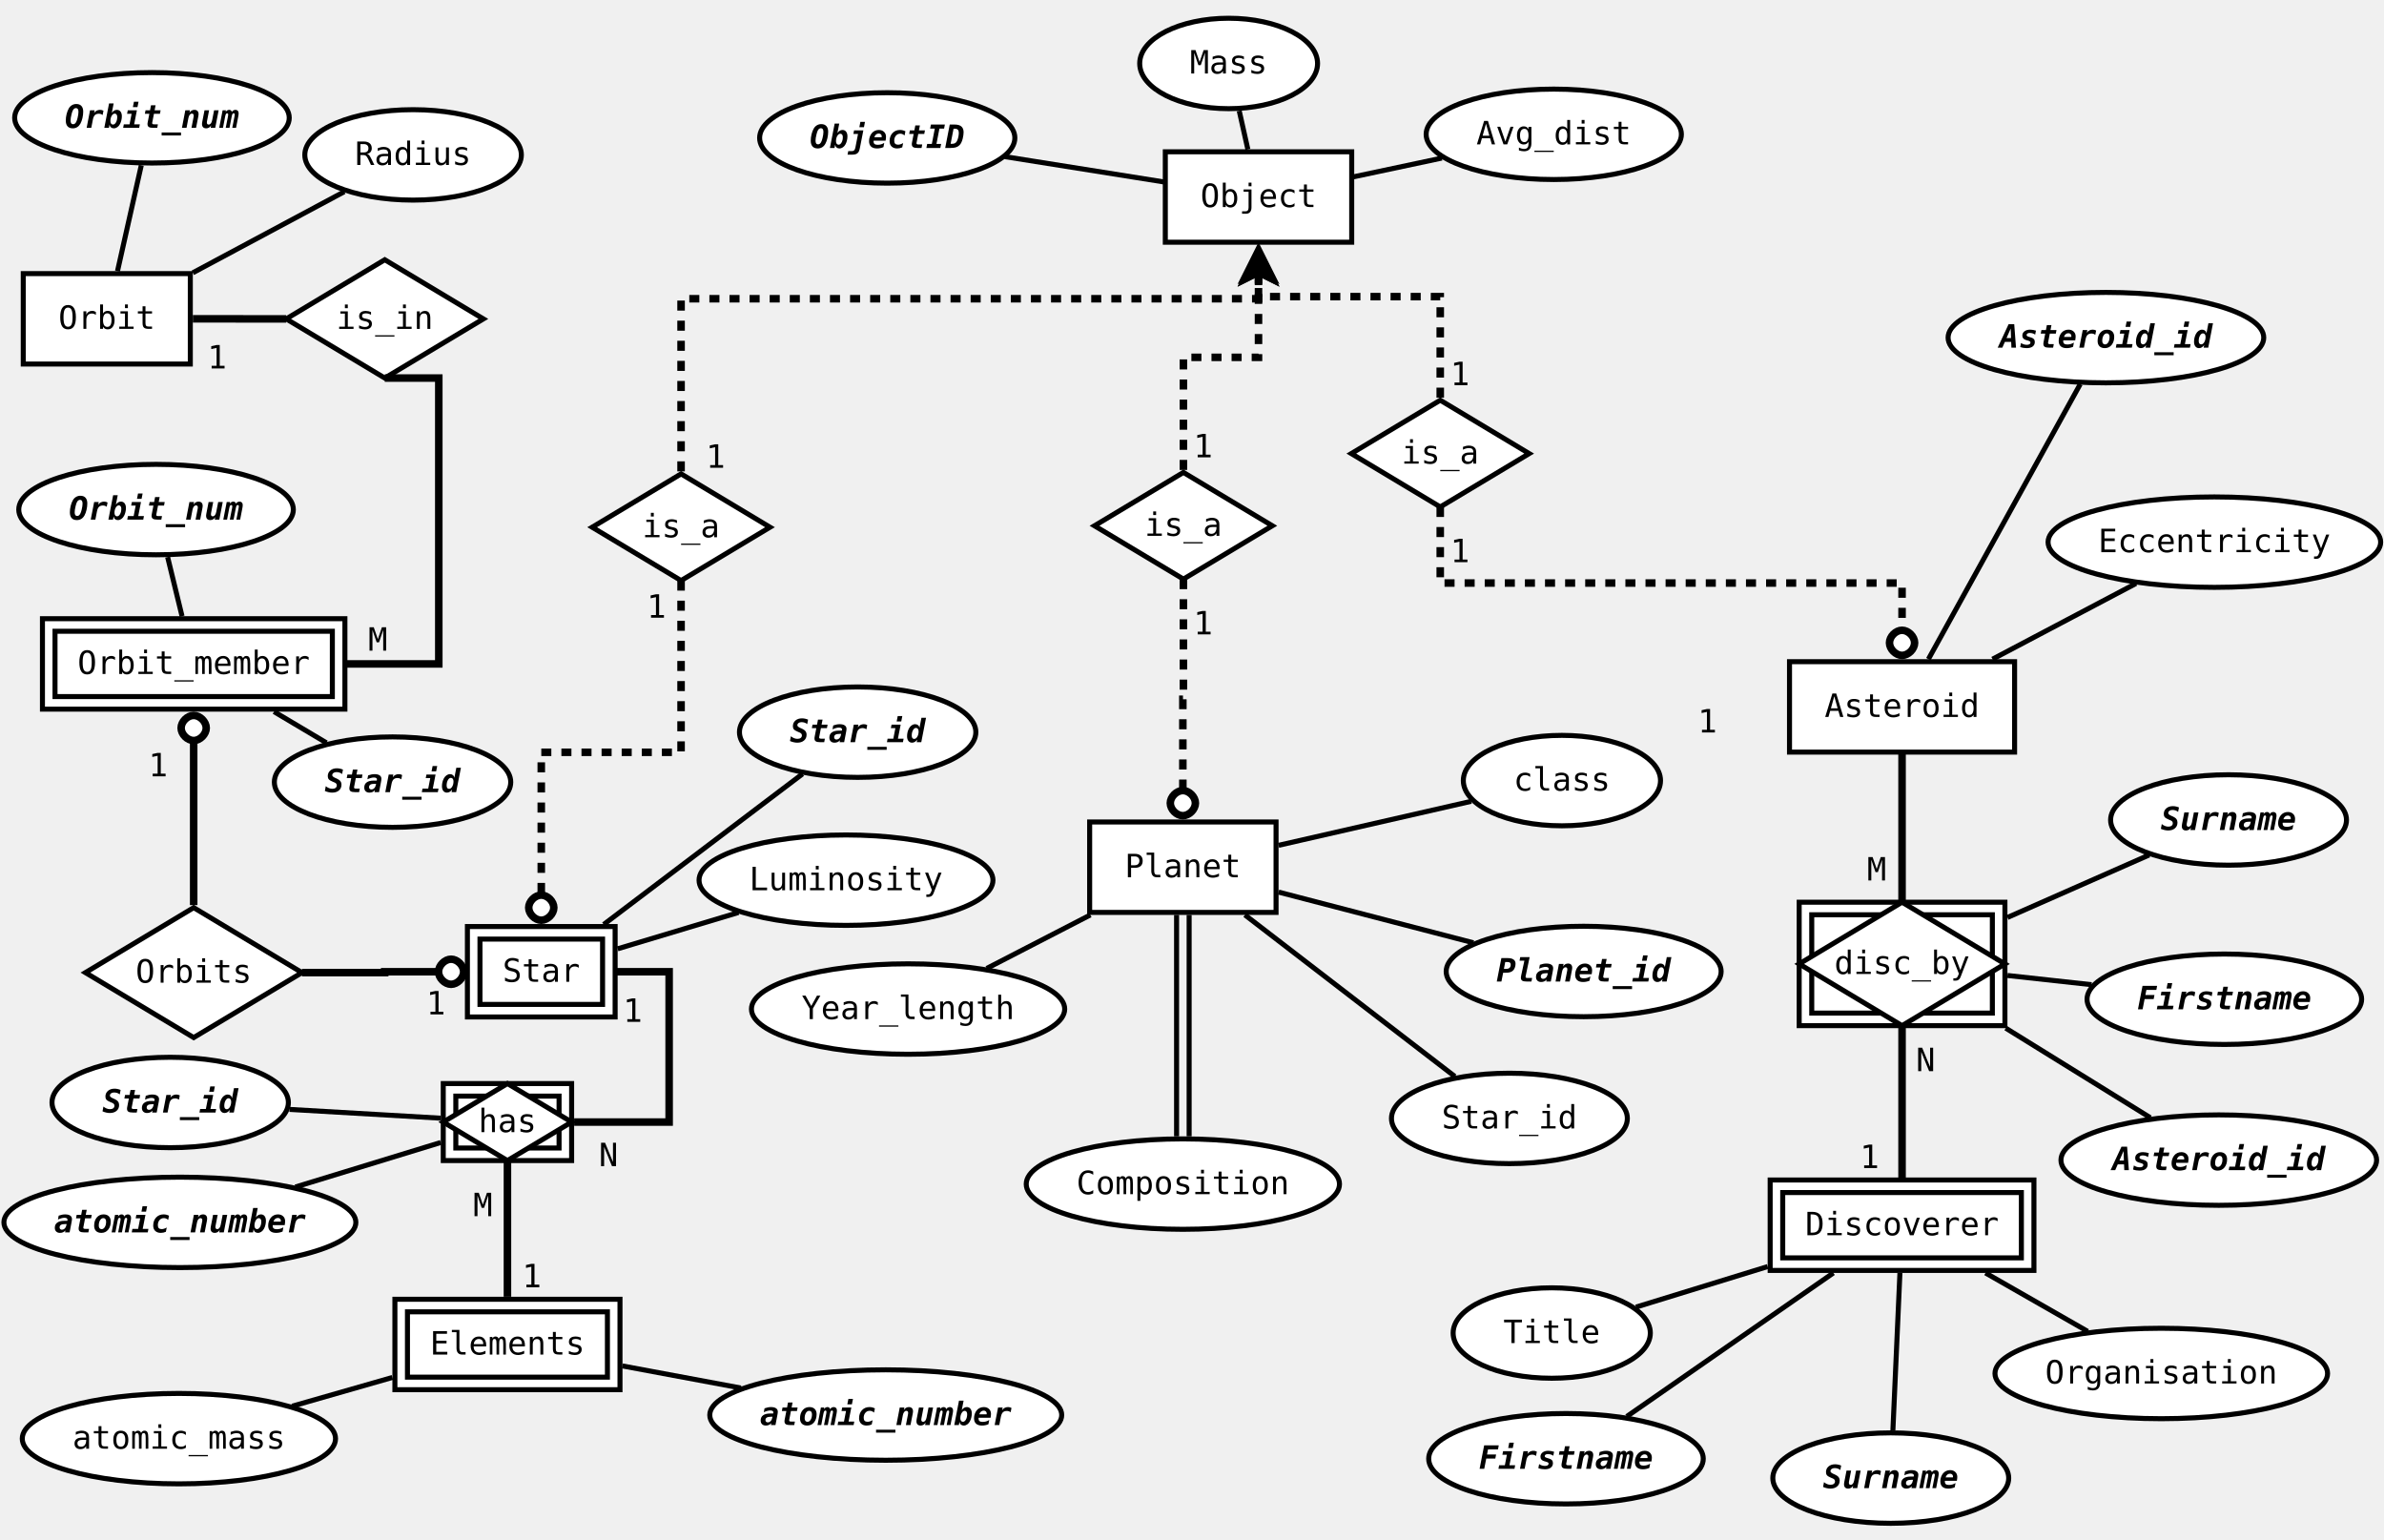
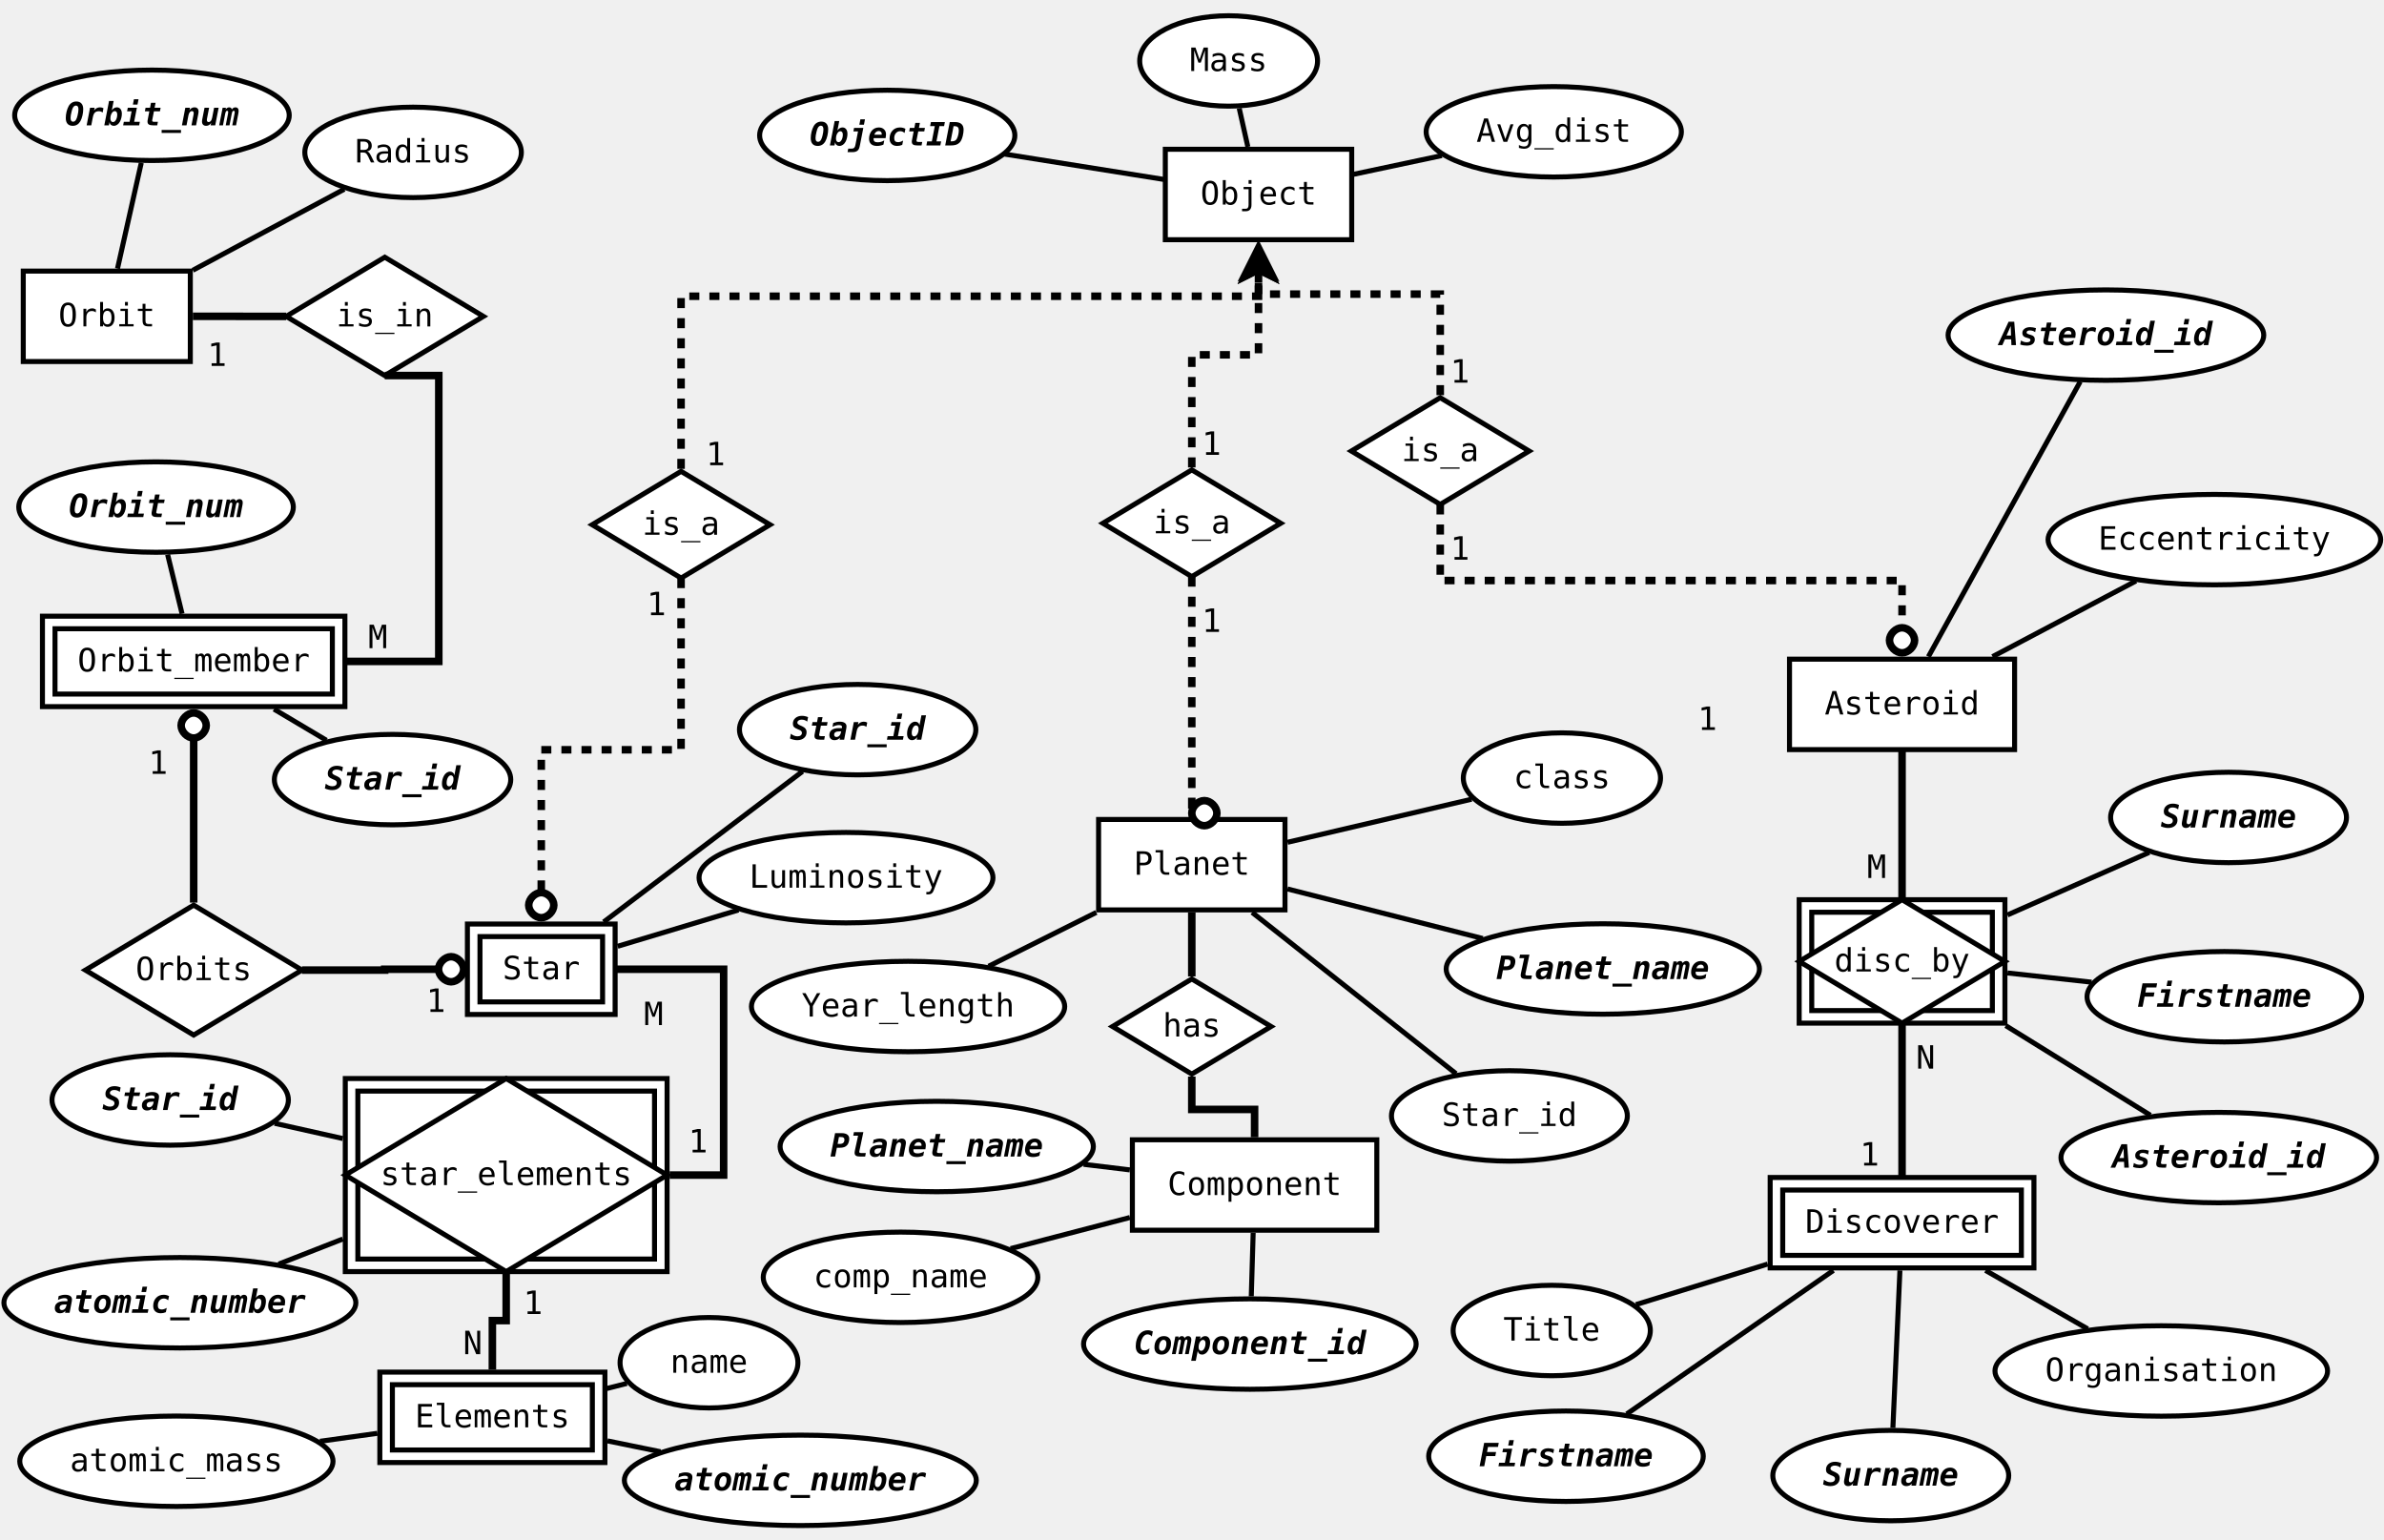
- <svg xmlns="http://www.w3.org/2000/svg" width="48cm" height="31cm" viewBox="6 4 949 602">
+ <svg xmlns="http://www.w3.org/2000/svg" width="48cm" height="31cm" viewBox="6 4 949 604">
  <g>
    <rect style="fill: #ffffff" x="469.876" y="58.975" width="74.2" height="36" />
    <rect style="fill: none; fill-opacity:0; stroke-width: 2; stroke: #000000" x="469.876" y="58.975" width="74.2" height="36" />
    <text font-size="12.8" style="fill: #000000;text-anchor:middle;font-family:monospace;font-style:normal;font-weight:normal" x="506.976" y="80.975">Object</text>
  </g>
  <g>
    <rect style="fill: #ffffff" x="192.064" y="367.394" width="58.8" height="36" />
    <rect style="fill: none; fill-opacity:0; stroke-width: 2; stroke: #000000" x="192.064" y="367.394" width="58.8" height="36" />
    <rect style="fill: none; fill-opacity:0; stroke-width: 2; stroke: #000000" x="197.064" y="372.394" width="48.8" height="26" />
    <text font-size="12.8" style="fill: #000000;text-anchor:middle;font-family:monospace;font-style:normal;font-weight:normal" x="221.464" y="389.394">Star</text>
  </g>
  <g>
    <rect style="fill: #ffffff" x="718.35" y="261.958" width="89.6" height="36" />
    <rect style="fill: none; fill-opacity:0; stroke-width: 2; stroke: #000000" x="718.35" y="261.958" width="89.6" height="36" />
    <text font-size="12.8" style="fill: #000000;text-anchor:middle;font-family:monospace;font-style:normal;font-weight:normal" x="763.15" y="283.958">Asteroid</text>
  </g>
  <g>
-     <rect style="fill: #ffffff" x="439.76" y="325.77" width="74.2" height="36" />
-     <rect style="fill: none; fill-opacity:0; stroke-width: 2; stroke: #000000" x="439.76" y="325.77" width="74.2" height="36" />
-     <text font-size="12.8" style="fill: #000000;text-anchor:middle;font-family:monospace;font-style:normal;font-weight:normal" x="476.86" y="347.77">Planet</text>
+     <rect style="fill: #ffffff" x="443.316" y="325.77" width="74.2" height="36" />
+     <rect style="fill: none; fill-opacity:0; stroke-width: 2; stroke: #000000" x="443.316" y="325.77" width="74.2" height="36" />
+     <text font-size="12.8" style="fill: #000000;text-anchor:middle;font-family:monospace;font-style:normal;font-weight:normal" x="480.416" y="347.77">Planet</text>
  </g>
  <g>
    <polygon style="fill: #ffffff" points="241.714,208.433 277.114,187.193 312.514,208.433 277.114,229.673 " />
    <polygon style="fill: none; fill-opacity:0; stroke-width: 2; stroke: #000000" points="241.714,208.433 277.114,187.193 312.514,208.433 277.114,229.673 " />
    <text font-size="12.8" style="fill: #000000;text-anchor:start;font-family:monospace;font-style:normal;font-weight:normal" x="281.114" y="181.193" />
    <text font-size="12.8" style="fill: #000000;text-anchor:start;font-family:monospace;font-style:normal;font-weight:normal" x="281.114" y="251.673" />
    <text font-size="12.8" style="fill: #000000;text-anchor:middle;font-family:monospace;font-style:normal;font-weight:normal" x="277.114" y="212.433">is_a</text>
  </g>
  <g>
    <polygon style="fill: #ffffff" points="543.918,179.112 579.318,157.872 614.718,179.112 579.318,200.352 " />
    <polygon style="fill: none; fill-opacity:0; stroke-width: 2; stroke: #000000" points="543.918,179.112 579.318,157.872 614.718,179.112 579.318,200.352 " />
    <text font-size="12.8" style="fill: #000000;text-anchor:start;font-family:monospace;font-style:normal;font-weight:normal" x="583.318" y="151.872">1</text>
    <text font-size="12.8" style="fill: #000000;text-anchor:start;font-family:monospace;font-style:normal;font-weight:normal" x="583.318" y="222.352">1</text>
    <text font-size="12.8" style="fill: #000000;text-anchor:middle;font-family:monospace;font-style:normal;font-weight:normal" x="579.318" y="183.112">is_a</text>
  </g>
  <g>
-     <polygon style="fill: #ffffff" points="441.676,207.853 477.076,186.613 512.476,207.853 477.076,229.093 " />
-     <polygon style="fill: none; fill-opacity:0; stroke-width: 2; stroke: #000000" points="441.676,207.853 477.076,186.613 512.476,207.853 477.076,229.093 " />
-     <text font-size="12.8" style="fill: #000000;text-anchor:start;font-family:monospace;font-style:normal;font-weight:normal" x="481.076" y="180.613">1</text>
-     <text font-size="12.8" style="fill: #000000;text-anchor:start;font-family:monospace;font-style:normal;font-weight:normal" x="481.076" y="251.093">1</text>
-     <text font-size="12.8" style="fill: #000000;text-anchor:middle;font-family:monospace;font-style:normal;font-weight:normal" x="477.076" y="211.853">is_a</text>
+     <polygon style="fill: #ffffff" points="445.016,207.853 480.416,186.613 515.816,207.853 480.416,229.093 " />
+     <polygon style="fill: none; fill-opacity:0; stroke-width: 2; stroke: #000000" points="445.016,207.853 480.416,186.613 515.816,207.853 480.416,229.093 " />
+     <text font-size="12.8" style="fill: #000000;text-anchor:start;font-family:monospace;font-style:normal;font-weight:normal" x="484.416" y="180.613">1</text>
+     <text font-size="12.8" style="fill: #000000;text-anchor:start;font-family:monospace;font-style:normal;font-weight:normal" x="484.416" y="251.093">1</text>
+     <text font-size="12.8" style="fill: #000000;text-anchor:middle;font-family:monospace;font-style:normal;font-weight:normal" x="480.416" y="211.853">is_a</text>
  </g>
  <g>
    <ellipse style="fill: #ffffff" cx="495.082" cy="23.814" rx="35.4" ry="18" />
    <ellipse style="fill: none; fill-opacity:0; stroke-width: 2; stroke: #000000" cx="495.082" cy="23.814" rx="35.4" ry="18" />
    <text font-size="12.8" style="fill: #000000;text-anchor:middle;font-family:monospace;font-style:normal;font-weight:normal" x="495.082" y="27.814">Mass</text>
  </g>
  <line style="fill: none; fill-opacity:0; stroke-width: 2; stroke: #000000" x1="502.736" y1="58.026" x2="499.301" y2="42.672" />
  <g>
    <ellipse style="fill: #ffffff" cx="359.184" cy="53.459" rx="50.8" ry="18" />
    <ellipse style="fill: none; fill-opacity:0; stroke-width: 2; stroke: #000000" cx="359.184" cy="53.459" rx="50.8" ry="18" />
    <text font-size="12.8" style="fill: #000000;text-anchor:middle;font-family:monospace;font-style:italic;font-weight:700" x="359.184" y="57.459">ObjectID</text>
  </g>
  <line style="fill: none; fill-opacity:0; stroke-width: 2; stroke: #000000" x1="469.451" y1="71.004" x2="405.946" y2="60.9" />
  <g>
    <ellipse style="fill: #ffffff" cx="342.77" cy="348.938" rx="58.5" ry="18" />
    <ellipse style="fill: none; fill-opacity:0; stroke-width: 2; stroke: #000000" cx="342.77" cy="348.938" rx="58.5" ry="18" />
    <text font-size="12.8" style="fill: #000000;text-anchor:middle;font-family:monospace;font-style:normal;font-weight:normal" x="342.77" y="352.938">Luminosity</text>
  </g>
  <line style="fill: none; fill-opacity:0; stroke-width: 2; stroke: #000000" x1="251.865" y1="376.258" x2="299.975" y2="361.799" />
  <g>
    <ellipse style="fill: #ffffff" cx="887.472" cy="214.369" rx="66.2" ry="18" />
    <ellipse style="fill: none; fill-opacity:0; stroke-width: 2; stroke: #000000" cx="887.472" cy="214.369" rx="66.2" ry="18" />
    <text font-size="12.8" style="fill: #000000;text-anchor:middle;font-family:monospace;font-style:normal;font-weight:normal" x="887.472" y="218.369">Eccentricity</text>
  </g>
  <line style="fill: none; fill-opacity:0; stroke-width: 2; stroke: #000000" x1="799.163" y1="260.959" x2="856.263" y2="230.834" />
  <g>
    <ellipse style="fill: #ffffff" cx="367.476" cy="400.236" rx="62.35" ry="18" />
    <ellipse style="fill: none; fill-opacity:0; stroke-width: 2; stroke: #000000" cx="367.476" cy="400.236" rx="62.35" ry="18" />
    <text font-size="12.8" style="fill: #000000;text-anchor:middle;font-family:monospace;font-style:normal;font-weight:normal" x="367.476" y="404.236">Year_length</text>
  </g>
-   <line style="fill: none; fill-opacity:0; stroke-width: 2; stroke: #000000" x1="440.047" y1="362.774" x2="398.788" y2="384.072" />
+   <line style="fill: none; fill-opacity:0; stroke-width: 2; stroke: #000000" x1="442.406" y1="362.774" x2="399.551" y2="384.2" />
  <g>
    <polyline style="fill: none; fill-opacity:0; stroke-width: 3; stroke-dasharray: 4; stroke: #000000" points="277.114,229.673 277.114,298.029 221.464,298.029 221.464,354.885 " />
    <path style="fill: #ffffff" d="M 221.464 364.885 C 218.964,364.885 216.464,362.385 216.464,359.885 C 216.464,357.385 218.964,354.885 221.464,354.885 C 223.964,354.885 226.464,357.385 226.464,359.885 C 226.464,362.385 223.964,364.885 221.464,364.885z" />
    <path style="fill: none; fill-opacity:0; stroke-width: 3; stroke: #000000" d="M 221.464 364.885 C 218.964,364.885 216.464,362.385 216.464,359.885 C 216.464,357.385 218.964,354.885 221.464,354.885 C 223.964,354.885 226.464,357.385 226.464,359.885 C 226.464,362.385 223.964,364.885 221.464,364.885" />
  </g>
  <g>
    <polyline style="fill: none; fill-opacity:0; stroke-width: 3; stroke-dasharray: 4; stroke: #000000" points="579.318,200.352 579.318,230.65 763.15,230.65 763.15,249.449 " />
    <path style="fill: #ffffff" d="M 763.15 259.449 C 760.65,259.449 758.15,256.949 758.15,254.449 C 758.15,251.949 760.65,249.449 763.15,249.449 C 765.65,249.449 768.15,251.949 768.15,254.449 C 768.15,256.949 765.65,259.449 763.15,259.449z" />
    <path style="fill: none; fill-opacity:0; stroke-width: 3; stroke: #000000" d="M 763.15 259.449 C 760.65,259.449 758.15,256.949 758.15,254.449 C 758.15,251.949 760.65,249.449 763.15,249.449 C 765.65,249.449 768.15,251.949 768.15,254.449 C 768.15,256.949 765.65,259.449 763.15,259.449" />
  </g>
  <g>
-     <polyline style="fill: none; fill-opacity:0; stroke-width: 3; stroke-dasharray: 4; stroke: #000000" points="477.076,229.093 477.076,276.927 476.86,276.927 476.86,313.261 " />
-     <path style="fill: #ffffff" d="M 476.86 323.261 C 474.36,323.261 471.86,320.761 471.86,318.261 C 471.86,315.761 474.36,313.261 476.86,313.261 C 479.36,313.261 481.86,315.761 481.86,318.261 C 481.86,320.761 479.36,323.261 476.86,323.261z" />
-     <path style="fill: none; fill-opacity:0; stroke-width: 3; stroke: #000000" d="M 476.86 323.261 C 474.36,323.261 471.86,320.761 471.86,318.261 C 471.86,315.761 474.36,313.261 476.86,313.261 C 479.36,313.261 481.86,315.761 481.86,318.261 C 481.86,320.761 479.36,323.261 476.86,323.261" />
+     <polyline style="fill: none; fill-opacity:0; stroke-width: 3; stroke-dasharray: 4; stroke: #000000" points="480.416,229.093 480.416,230.593 480.416,323.261 480.416,313.261 " />
+     <path style="fill: #ffffff" d="M 480.416 323.261 C 480.416,320.761 482.916,318.261 485.416,318.261 C 487.916,318.261 490.416,320.761 490.416,323.261 C 490.416,325.761 487.916,328.261 485.416,328.261 C 482.916,328.261 480.416,325.761 480.416,323.261z" />
+     <path style="fill: none; fill-opacity:0; stroke-width: 3; stroke: #000000" d="M 480.416 323.261 C 480.416,320.761 482.916,318.261 485.416,318.261 C 487.916,318.261 490.416,320.761 490.416,323.261 C 490.416,325.761 487.916,328.261 485.416,328.261 C 482.916,328.261 480.416,325.761 480.416,323.261" />
  </g>
  <g>
    <ellipse style="fill: #ffffff" cx="347.404" cy="290.016" rx="47.05" ry="18" />
    <ellipse style="fill: none; fill-opacity:0; stroke-width: 2; stroke: #000000" cx="347.404" cy="290.016" rx="47.05" ry="18" />
    <text font-size="12.8" style="fill: #000000;text-anchor:middle;font-family:monospace;font-style:italic;font-weight:700" x="347.404" y="294.016">Star_id</text>
  </g>
  <line style="fill: none; fill-opacity:0; stroke-width: 2; stroke: #000000" x1="325.451" y1="306.642" x2="246.308" y2="366.579" />
  <g>
-     <ellipse style="fill: #ffffff" cx="476.86" cy="469.926" rx="62.35" ry="18" />
-     <ellipse style="fill: none; fill-opacity:0; stroke-width: 2; stroke: #000000" cx="476.86" cy="469.926" rx="62.35" ry="18" />
-     <text font-size="12.8" style="fill: #000000;text-anchor:middle;font-family:monospace;font-style:normal;font-weight:normal" x="476.86" y="473.926">Composition</text>
-   </g>
-   <g>
    <ellipse style="fill: #ffffff" cx="624.508" cy="52.021" rx="50.8" ry="18" />
    <ellipse style="fill: none; fill-opacity:0; stroke-width: 2; stroke: #000000" cx="624.508" cy="52.021" rx="50.8" ry="18" />
    <text font-size="12.8" style="fill: #000000;text-anchor:middle;font-family:monospace;font-style:normal;font-weight:normal" x="624.508" y="56.021">Avg_dist</text>
  </g>
  <line style="fill: none; fill-opacity:0; stroke-width: 2; stroke: #000000" x1="544.853" y1="68.934" x2="579.96" y2="61.48" />
  <g>
-     <ellipse style="fill: #ffffff" cx="636.409" cy="385.286" rx="54.725" ry="18" />
-     <ellipse style="fill: none; fill-opacity:0; stroke-width: 2; stroke: #000000" cx="636.409" cy="385.286" rx="54.725" ry="18" />
-     <text font-size="12.8" style="fill: #000000;text-anchor:middle;font-family:monospace;font-style:italic;font-weight:700" x="636.409" y="389.286">Planet_id</text>
-   </g>
-   <line style="fill: none; fill-opacity:0; stroke-width: 2; stroke: #000000" x1="592.529" y1="373.868" x2="514.965" y2="353.685" />
+     <ellipse style="fill: #ffffff" cx="644.034" cy="385.286" rx="62.35" ry="18" />
+     <ellipse style="fill: none; fill-opacity:0; stroke-width: 2; stroke: #000000" cx="644.034" cy="385.286" rx="62.35" ry="18" />
+     <text font-size="12.8" style="fill: #000000;text-anchor:middle;font-family:monospace;font-style:italic;font-weight:700" x="644.034" y="389.286">Planet_name</text>
+   </g>
+   <line style="fill: none; fill-opacity:0; stroke-width: 2; stroke: #000000" x1="596.239" y1="373.159" x2="518.484" y2="353.429" />
  <g>
    <ellipse style="fill: #ffffff" cx="844.303" cy="132.955" rx="62.825" ry="18" />
    <ellipse style="fill: none; fill-opacity:0; stroke-width: 2; stroke: #000000" cx="844.303" cy="132.955" rx="62.825" ry="18" />
    <text font-size="12.8" style="fill: #000000;text-anchor:middle;font-family:monospace;font-style:italic;font-weight:700" x="844.303" y="136.955">Asteroid_id</text>
  </g>
  <line style="fill: none; fill-opacity:0; stroke-width: 2; stroke: #000000" x1="773.636" y1="260.963" x2="834.08" y2="151.474" />
  <g>
    <ellipse style="fill: #ffffff" cx="606.852" cy="443.78" rx="46.95" ry="18" />
    <ellipse style="fill: none; fill-opacity:0; stroke-width: 2; stroke: #000000" cx="606.852" cy="443.78" rx="46.95" ry="18" />
    <text font-size="12.8" style="fill: #000000;text-anchor:middle;font-family:monospace;font-style:normal;font-weight:normal" x="606.852" y="447.78">Star_id</text>
  </g>
-   <line style="fill: none; fill-opacity:0; stroke-width: 2; stroke: #000000" x1="501.559" y1="362.772" x2="585.128" y2="427.067" />
+   <line style="fill: none; fill-opacity:0; stroke-width: 2; stroke: #000000" x1="504.439" y1="362.772" x2="585.599" y2="426.969" />
  <g>
    <polygon style="fill: #ffffff" points="39.998,385.734 83.098,359.874 126.198,385.734 83.098,411.594 " />
    <polygon style="fill: none; fill-opacity:0; stroke-width: 2; stroke: #000000" points="39.998,385.734 83.098,359.874 126.198,385.734 83.098,411.594 " />
    <text font-size="12.8" style="fill: #000000;text-anchor:start;font-family:monospace;font-style:normal;font-weight:normal" x="87.098" y="353.874" />
    <text font-size="12.8" style="fill: #000000;text-anchor:start;font-family:monospace;font-style:normal;font-weight:normal" x="87.098" y="433.594" />
    <text font-size="12.8" style="fill: #000000;text-anchor:middle;font-family:monospace;font-style:normal;font-weight:normal" x="83.098" y="389.734">Orbits</text>
  </g>
  <g>
    <polyline style="fill: none; fill-opacity:0; stroke-width: 3; stroke: #000000" points="126.198,385.734 159.131,385.734 159.131,385.394 180.564,385.394 " />
    <path style="fill: #ffffff" d="M 190.564 385.394 C 190.564,387.894 188.064,390.394 185.564,390.394 C 183.064,390.394 180.564,387.894 180.564,385.394 C 180.564,382.894 183.064,380.394 185.564,380.394 C 188.064,380.394 190.564,382.894 190.564,385.394z" />
    <path style="fill: none; fill-opacity:0; stroke-width: 3; stroke: #000000" d="M 190.564 385.394 C 190.564,387.894 188.064,390.394 185.564,390.394 C 183.064,390.394 180.564,387.894 180.564,385.394 C 180.564,382.894 183.064,380.394 185.564,380.394 C 188.064,380.394 190.564,382.894 190.564,385.394" />
  </g>
  <g>
    <polyline style="fill: none; fill-opacity:0; stroke-width: 3; stroke: #000000" points="83.098,358.867 83.098,318.734 83.098,318.734 83.098,293.355 " />
    <path style="fill: #ffffff" d="M 83.098 283.355 C 85.598,283.355 88.098,285.855 88.098,288.355 C 88.098,290.855 85.598,293.355 83.098,293.355 C 80.598,293.355 78.098,290.855 78.098,288.355 C 78.098,285.855 80.598,283.355 83.098,283.355z" />
    <path style="fill: none; fill-opacity:0; stroke-width: 3; stroke: #000000" d="M 83.098 283.355 C 85.598,283.355 88.098,285.855 88.098,288.355 C 88.098,290.855 85.598,293.355 83.098,293.355 C 80.598,293.355 78.098,290.855 78.098,288.355 C 78.098,285.855 80.598,283.355 83.098,283.355" />
  </g>
  <g>
-     <rect style="fill: #ffffff" x="163.198" y="515.774" width="89.6" height="36" />
-     <rect style="fill: none; fill-opacity:0; stroke-width: 2; stroke: #000000" x="163.198" y="515.774" width="89.6" height="36" />
-     <rect style="fill: none; fill-opacity:0; stroke-width: 2; stroke: #000000" x="168.198" y="520.774" width="79.6" height="26" />
-     <text font-size="12.8" style="fill: #000000;text-anchor:middle;font-family:monospace;font-style:normal;font-weight:normal" x="207.998" y="537.774">Elements</text>
-   </g>
-   <g>
-     <ellipse style="fill: #ffffff" cx="77.216" cy="571.256" rx="62.35" ry="18" />
-     <ellipse style="fill: none; fill-opacity:0; stroke-width: 2; stroke: #000000" cx="77.216" cy="571.256" rx="62.35" ry="18" />
-     <text font-size="12.8" style="fill: #000000;text-anchor:middle;font-family:monospace;font-style:normal;font-weight:normal" x="77.216" y="575.256">atomic_mass</text>
-   </g>
-   <line style="fill: none; fill-opacity:0; stroke-width: 2; stroke: #000000" x1="162.196" y1="546.901" x2="122.3" y2="558.335" />
-   <g>
-     <ellipse style="fill: #ffffff" cx="358.588" cy="561.858" rx="70.05" ry="18" />
-     <ellipse style="fill: none; fill-opacity:0; stroke-width: 2; stroke: #000000" cx="358.588" cy="561.858" rx="70.05" ry="18" />
-     <text font-size="12.8" style="fill: #000000;text-anchor:middle;font-family:monospace;font-style:italic;font-weight:700" x="358.588" y="565.858">atomic_number</text>
-   </g>
-   <line style="fill: none; fill-opacity:0; stroke-width: 2; stroke: #000000" x1="253.771" y1="542.31" x2="300.922" y2="551.104" />
-   <polyline style="fill: none; fill-opacity:0; stroke-width: 3; stroke: #000000" points="207.998,514.765 207.998,513.265 207.998,462.06 207.998,460.56 " />
-   <polyline style="fill: none; fill-opacity:0; stroke-width: 3; stroke: #000000" points="234.555,445.23 272.364,445.23 272.364,385.394 250.864,385.394 " />
+     <rect style="fill: #ffffff" x="157.198" y="545.774" width="89.6" height="36" />
+     <rect style="fill: none; fill-opacity:0; stroke-width: 2; stroke: #000000" x="157.198" y="545.774" width="89.6" height="36" />
+     <rect style="fill: none; fill-opacity:0; stroke-width: 2; stroke: #000000" x="162.198" y="550.774" width="79.6" height="26" />
+     <text font-size="12.8" style="fill: #000000;text-anchor:middle;font-family:monospace;font-style:normal;font-weight:normal" x="201.998" y="567.774">Elements</text>
+   </g>
+   <g>
+     <ellipse style="fill: #ffffff" cx="76.216" cy="581.256" rx="62.35" ry="18" />
+     <ellipse style="fill: none; fill-opacity:0; stroke-width: 2; stroke: #000000" cx="76.216" cy="581.256" rx="62.35" ry="18" />
+     <text font-size="12.8" style="fill: #000000;text-anchor:middle;font-family:monospace;font-style:normal;font-weight:normal" x="76.216" y="585.256">atomic_mass</text>
+   </g>
+   <line style="fill: none; fill-opacity:0; stroke-width: 2; stroke: #000000" x1="156.242" y1="570.133" x2="133.364" y2="573.313" />
+   <g>
+     <ellipse style="fill: #ffffff" cx="324.588" cy="588.858" rx="70.05" ry="18" />
+     <ellipse style="fill: none; fill-opacity:0; stroke-width: 2; stroke: #000000" cx="324.588" cy="588.858" rx="70.05" ry="18" />
+     <text font-size="12.8" style="fill: #000000;text-anchor:middle;font-family:monospace;font-style:italic;font-weight:700" x="324.588" y="592.858">atomic_number</text>
+   </g>
+   <line style="fill: none; fill-opacity:0; stroke-width: 2; stroke: #000000" x1="247.797" y1="573.145" x2="268.92" y2="577.467" />
+   <polyline style="fill: none; fill-opacity:0; stroke-width: 3; stroke: #000000" points="201.998,544.765 201.998,525.262 207.498,525.262 207.498,505.76 " />
+   <polyline style="fill: none; fill-opacity:0; stroke-width: 3; stroke: #000000" points="272.556,467.33 294.056,467.33 294.056,385.394 250.864,385.394 " />
  <g>
    <ellipse style="fill: #ffffff" cx="73.75" cy="437.434" rx="47.05" ry="18" />
    <ellipse style="fill: none; fill-opacity:0; stroke-width: 2; stroke: #000000" cx="73.75" cy="437.434" rx="47.05" ry="18" />
    <text font-size="12.8" style="fill: #000000;text-anchor:middle;font-family:monospace;font-style:italic;font-weight:700" x="73.75" y="441.434">Star_id</text>
  </g>
-   <line style="fill: none; fill-opacity:0; stroke-width: 2; stroke: #000000" x1="121.241" y1="440.192" x2="181.442" y2="443.688" />
-   <g>
-     <rect style="fill: #ffffff" x="182.448" y="429.9" width="51.1" height="30.66" />
-     <rect style="fill: none; fill-opacity:0; stroke-width: 2; stroke: #000000" x="182.448" y="429.9" width="51.1" height="30.66" />
-     <rect style="fill: none; fill-opacity:0; stroke-width: 2; stroke: #000000" x="187.448" y="434.9" width="41.1" height="20.66" />
-     <polygon style="fill: #ffffff" points="182.448,445.23 207.998,429.9 233.548,445.23 207.998,460.56 " />
-     <polygon style="fill: none; fill-opacity:0; stroke-width: 2; stroke: #000000" points="182.448,445.23 207.998,429.9 233.548,445.23 207.998,460.56 " />
-     <text font-size="12.8" style="fill: #000000;text-anchor:middle;font-family:monospace;font-style:normal;font-weight:normal" x="207.998" y="449.23">has</text>
-   </g>
-   <g>
-     <ellipse style="fill: #ffffff" cx="77.607" cy="485.16" rx="70.05" ry="18" />
-     <ellipse style="fill: none; fill-opacity:0; stroke-width: 2; stroke: #000000" cx="77.607" cy="485.16" rx="70.05" ry="18" />
-     <text font-size="12.8" style="fill: #000000;text-anchor:middle;font-family:monospace;font-style:italic;font-weight:700" x="77.607" y="489.16">atomic_number</text>
-   </g>
-   <line style="fill: none; fill-opacity:0; stroke-width: 2; stroke: #000000" x1="123.591" y1="471.078" x2="181.441" y2="453.363" />
+   <line style="fill: none; fill-opacity:0; stroke-width: 2; stroke: #000000" x1="115.318" y1="446.725" x2="142.445" y2="452.789" />
+   <g>
+     <rect style="fill: #ffffff" x="143.448" y="428.9" width="128.1" height="76.86" />
+     <rect style="fill: none; fill-opacity:0; stroke-width: 2; stroke: #000000" x="143.448" y="428.9" width="128.1" height="76.86" />
+     <rect style="fill: none; fill-opacity:0; stroke-width: 2; stroke: #000000" x="148.448" y="433.9" width="118.1" height="66.86" />
+     <polygon style="fill: #ffffff" points="143.448,467.33 207.498,428.9 271.548,467.33 207.498,505.76 " />
+     <polygon style="fill: none; fill-opacity:0; stroke-width: 2; stroke: #000000" points="143.448,467.33 207.498,428.9 271.548,467.33 207.498,505.76 " />
+     <text font-size="12.8" style="fill: #000000;text-anchor:middle;font-family:monospace;font-style:normal;font-weight:normal" x="207.498" y="471.33">star_elements</text>
+   </g>
+   <g>
+     <ellipse style="fill: #ffffff" cx="77.607" cy="518.16" rx="70.05" ry="18" />
+     <ellipse style="fill: none; fill-opacity:0; stroke-width: 2; stroke: #000000" cx="77.607" cy="518.16" rx="70.05" ry="18" />
+     <text font-size="12.8" style="fill: #000000;text-anchor:middle;font-family:monospace;font-style:italic;font-weight:700" x="77.607" y="522.16">atomic_number</text>
+   </g>
+   <line style="fill: none; fill-opacity:0; stroke-width: 2; stroke: #000000" x1="116.961" y1="502.76" x2="142.45" y2="492.785" />
  <g>
    <rect style="fill: #ffffff" x="710.65" y="468.292" width="105" height="36" />
    <rect style="fill: none; fill-opacity:0; stroke-width: 2; stroke: #000000" x="710.65" y="468.292" width="105" height="36" />
    <rect style="fill: none; fill-opacity:0; stroke-width: 2; stroke: #000000" x="715.65" y="473.292" width="95" height="26" />
    <text font-size="12.8" style="fill: #000000;text-anchor:middle;font-family:monospace;font-style:normal;font-weight:normal" x="763.15" y="490.292">Discoverer</text>
  </g>
  <g>
    <ellipse style="fill: #ffffff" cx="629.37" cy="579.254" rx="54.65" ry="18" />
    <ellipse style="fill: none; fill-opacity:0; stroke-width: 2; stroke: #000000" cx="629.37" cy="579.254" rx="54.65" ry="18" />
    <text font-size="12.8" style="fill: #000000;text-anchor:middle;font-family:monospace;font-style:italic;font-weight:700" x="629.37" y="583.254">Firstname</text>
  </g>
  <g>
    <ellipse style="fill: #ffffff" cx="758.656" cy="586.958" rx="46.95" ry="18" />
    <ellipse style="fill: none; fill-opacity:0; stroke-width: 2; stroke: #000000" cx="758.656" cy="586.958" rx="46.95" ry="18" />
    <text font-size="12.8" style="fill: #000000;text-anchor:middle;font-family:monospace;font-style:italic;font-weight:700" x="758.656" y="590.958">Surname</text>
  </g>
  <g>
    <ellipse style="fill: #ffffff" cx="623.698" cy="529.212" rx="39.25" ry="18" />
    <ellipse style="fill: none; fill-opacity:0; stroke-width: 2; stroke: #000000" cx="623.698" cy="529.212" rx="39.25" ry="18" />
    <text font-size="12.8" style="fill: #000000;text-anchor:middle;font-family:monospace;font-style:normal;font-weight:normal" x="623.698" y="533.212">Title</text>
  </g>
  <line style="fill: none; fill-opacity:0; stroke-width: 2; stroke: #000000" x1="657.242" y1="518.888" x2="709.655" y2="502.756" />
  <line style="fill: none; fill-opacity:0; stroke-width: 2; stroke: #000000" x1="653.572" y1="562.436" x2="735.813" y2="505.288" />
  <line style="fill: none; fill-opacity:0; stroke-width: 2; stroke: #000000" x1="759.504" y1="567.973" x2="762.302" y2="505.296" />
  <g>
    <rect style="fill: #ffffff" x="722.2" y="357.71" width="81.9" height="49.14" />
    <rect style="fill: none; fill-opacity:0; stroke-width: 2; stroke: #000000" x="722.2" y="357.71" width="81.9" height="49.14" />
    <rect style="fill: none; fill-opacity:0; stroke-width: 2; stroke: #000000" x="727.2" y="362.71" width="71.9" height="39.14" />
    <polygon style="fill: #ffffff" points="722.2,382.28 763.15,357.71 804.1,382.28 763.15,406.85 " />
    <polygon style="fill: none; fill-opacity:0; stroke-width: 2; stroke: #000000" points="722.2,382.28 763.15,357.71 804.1,382.28 763.15,406.85 " />
    <text font-size="12.8" style="fill: #000000;text-anchor:middle;font-family:monospace;font-style:normal;font-weight:normal" x="763.15" y="386.28">disc_by</text>
  </g>
  <polyline style="fill: none; fill-opacity:0; stroke-width: 3; stroke: #000000" points="763.15,297.958 763.15,299.458 763.15,356.21 763.15,357.71 " />
  <polyline style="fill: none; fill-opacity:0; stroke-width: 3; stroke: #000000" points="763.15,406.85 763.15,408.35 763.15,466.792 763.15,468.292 " />
  <g>
    <ellipse style="fill: #ffffff" cx="893.118" cy="324.972" rx="46.95" ry="18" />
    <ellipse style="fill: none; fill-opacity:0; stroke-width: 2; stroke: #000000" cx="893.118" cy="324.972" rx="46.95" ry="18" />
    <text font-size="12.8" style="fill: #000000;text-anchor:middle;font-family:monospace;font-style:italic;font-weight:700" x="893.118" y="328.972">Surname</text>
  </g>
  <g>
    <ellipse style="fill: #ffffff" cx="891.442" cy="396.336" rx="54.65" ry="18" />
    <ellipse style="fill: none; fill-opacity:0; stroke-width: 2; stroke: #000000" cx="891.442" cy="396.336" rx="54.65" ry="18" />
    <text font-size="12.8" style="fill: #000000;text-anchor:middle;font-family:monospace;font-style:italic;font-weight:700" x="891.442" y="400.336">Firstname</text>
  </g>
  <g>
    <ellipse style="fill: #ffffff" cx="889.231" cy="460.372" rx="62.825" ry="18" />
    <ellipse style="fill: none; fill-opacity:0; stroke-width: 2; stroke: #000000" cx="889.231" cy="460.372" rx="62.825" ry="18" />
    <text font-size="12.8" style="fill: #000000;text-anchor:middle;font-family:monospace;font-style:italic;font-weight:700" x="889.231" y="464.372">Asteroid_id</text>
  </g>
  <line style="fill: none; fill-opacity:0; stroke-width: 2; stroke: #000000" x1="862.005" y1="443.509" x2="804.428" y2="407.847" />
  <line style="fill: none; fill-opacity:0; stroke-width: 2; stroke: #000000" x1="861.514" y1="338.907" x2="805.106" y2="363.78" />
  <line style="fill: none; fill-opacity:0; stroke-width: 2; stroke: #000000" x1="838.595" y1="390.546" x2="805.097" y2="386.876" />
  <g>
    <ellipse style="fill: #ffffff" cx="866.34" cy="545.316" rx="66.2" ry="18" />
    <ellipse style="fill: none; fill-opacity:0; stroke-width: 2; stroke: #000000" cx="866.34" cy="545.316" rx="66.2" ry="18" />
    <text font-size="12.8" style="fill: #000000;text-anchor:middle;font-family:monospace;font-style:normal;font-weight:normal" x="866.34" y="549.316">Organisation</text>
  </g>
  <line style="fill: none; fill-opacity:0; stroke-width: 2; stroke: #000000" x1="837.053" y1="528.564" x2="796.367" y2="505.292" />
  <text font-size="12.8" style="fill: #000000;text-anchor:start;font-family:monospace;font-style:normal;font-weight:normal" x="287.012" y="184.747">
    <tspan x="287.012" y="184.747">1</tspan>
  </text>
  <text font-size="12.8" style="fill: #000000;text-anchor:start;font-family:monospace;font-style:normal;font-weight:normal" x="263.466" y="244.45">
    <tspan x="263.466" y="244.45">1</tspan>
  </text>
-   <text font-size="12.8" style="fill: #000000;text-anchor:start;font-family:monospace;font-style:normal;font-weight:normal" x="254.026" y="405.318">
-     <tspan x="254.026" y="405.318">1</tspan>
-   </text>
-   <text font-size="12.8" style="fill: #000000;text-anchor:start;font-family:monospace;font-style:normal;font-weight:normal" x="194.366" y="482.704">
-     <tspan x="194.366" y="482.704">M</tspan>
-   </text>
-   <text font-size="12.8" style="fill: #000000;text-anchor:start;font-family:monospace;font-style:normal;font-weight:normal" x="244.388" y="462.796">
-     <tspan x="244.388" y="462.796">N</tspan>
-   </text>
-   <text font-size="12.8" style="fill: #000000;text-anchor:start;font-family:monospace;font-style:normal;font-weight:normal" x="213.854" y="511.01">
-     <tspan x="213.854" y="511.01">1</tspan>
+   <text font-size="12.8" style="fill: #000000;text-anchor:start;font-family:monospace;font-style:normal;font-weight:normal" x="280.026" y="458.318">
+     <tspan x="280.026" y="458.318">1</tspan>
+   </text>
+   <text font-size="12.8" style="fill: #000000;text-anchor:start;font-family:monospace;font-style:normal;font-weight:normal" x="262.328" y="407.634">
+     <tspan x="262.328" y="407.634">M</tspan>
+   </text>
+   <text font-size="12.8" style="fill: #000000;text-anchor:start;font-family:monospace;font-style:normal;font-weight:normal" x="190.328" y="538.634">
+     <tspan x="190.328" y="538.634">N</tspan>
+   </text>
+   <text font-size="12.8" style="fill: #000000;text-anchor:start;font-family:monospace;font-style:normal;font-weight:normal" x="214.328" y="522.634">
+     <tspan x="214.328" y="522.634">1</tspan>
  </text>
  <text font-size="12.8" style="fill: #000000;text-anchor:start;font-family:monospace;font-style:normal;font-weight:normal" x="681.824" y="290.132">
    <tspan x="681.824" y="290.132">1</tspan>
  </text>
  <text font-size="12.8" style="fill: #000000;text-anchor:start;font-family:monospace;font-style:normal;font-weight:normal" x="749.208" y="349.054">
    <tspan x="749.208" y="349.054">M</tspan>
  </text>
  <text font-size="12.8" style="fill: #000000;text-anchor:start;font-family:monospace;font-style:normal;font-weight:normal" x="768.69" y="424.958">
    <tspan x="768.69" y="424.958">N</tspan>
  </text>
  <text font-size="12.8" style="fill: #000000;text-anchor:start;font-family:monospace;font-style:normal;font-weight:normal" x="746.376" y="463.528">
    <tspan x="746.376" y="463.528">1</tspan>
  </text>
  <g>
    <rect style="fill: #ffffff" x="15.257" y="107.47" width="66.5" height="36.002" />
    <rect style="fill: none; fill-opacity:0; stroke-width: 2; stroke: #000000" x="15.257" y="107.47" width="66.5" height="36.002" />
    <text font-size="12.802" style="fill: #000000;text-anchor:middle;font-family:monospace;font-style:normal;font-weight:normal" x="48.507" y="129.471">Orbit</text>
  </g>
  <g>
    <rect style="fill: #ffffff" x="22.898" y="244.848" width="120.4" height="36.002" />
    <rect style="fill: none; fill-opacity:0; stroke-width: 2; stroke: #000000" x="22.898" y="244.848" width="120.4" height="36.002" />
    <rect style="fill: none; fill-opacity:0; stroke-width: 2; stroke: #000000" x="27.898" y="249.848" width="110.4" height="26.002" />
    <text font-size="12.802" style="fill: #000000;text-anchor:middle;font-family:monospace;font-style:normal;font-weight:normal" x="83.098" y="266.849">Orbit_member</text>
  </g>
  <g>
    <polygon style="fill: #ffffff" points="119.92,125.5 159.17,101.95 198.42,125.5 159.17,149.05 " />
    <polygon style="fill: none; fill-opacity:0; stroke-width: 2; stroke: #000000" points="119.92,125.5 159.17,101.95 198.42,125.5 159.17,149.05 " />
    <text font-size="12.802" style="fill: #000000;text-anchor:start;font-family:monospace;font-style:normal;font-weight:normal" x="163.17" y="95.95" />
    <text font-size="12.802" style="fill: #000000;text-anchor:start;font-family:monospace;font-style:normal;font-weight:normal" x="163.17" y="171.052" />
    <text font-size="12.802" style="fill: #000000;text-anchor:middle;font-family:monospace;font-style:normal;font-weight:normal" x="159.17" y="129.5">is_in</text>
  </g>
  <polyline style="fill: none; fill-opacity:0; stroke-width: 3; stroke: #000000" points="82.765,125.471 101.343,125.471 101.343,125.5 119.92,125.5 " />
  <polyline style="fill: none; fill-opacity:0; stroke-width: 3; stroke: #000000" points="159.17,149.05 180.67,149.05 180.67,262.849 143.298,262.849 " />
  <g>
    <ellipse style="fill: #ffffff" cx="162.262" cy="309.902" rx="47.05" ry="18" />
    <ellipse style="fill: none; fill-opacity:0; stroke-width: 2; stroke: #000000" cx="162.262" cy="309.902" rx="47.05" ry="18" />
    <text font-size="12.8" style="fill: #000000;text-anchor:middle;font-family:monospace;font-style:italic;font-weight:700" x="162.262" y="313.902">Star_id</text>
  </g>
  <g>
    <ellipse style="fill: #ffffff" cx="68.118" cy="201.406" rx="54.65" ry="18" />
    <ellipse style="fill: none; fill-opacity:0; stroke-width: 2; stroke: #000000" cx="68.118" cy="201.406" rx="54.65" ry="18" />
    <text font-size="12.8" style="fill: #000000;text-anchor:middle;font-family:monospace;font-style:italic;font-weight:700" x="68.118" y="205.406">Orbit_num</text>
  </g>
  <g>
    <ellipse style="fill: #ffffff" cx="66.49" cy="45.451" rx="54.65" ry="18" />
    <ellipse style="fill: none; fill-opacity:0; stroke-width: 2; stroke: #000000" cx="66.49" cy="45.451" rx="54.65" ry="18" />
    <text font-size="12.8" style="fill: #000000;text-anchor:middle;font-family:monospace;font-style:italic;font-weight:700" x="66.49" y="49.451">Orbit_num</text>
  </g>
  <line style="fill: none; fill-opacity:0; stroke-width: 2; stroke: #000000" x1="135.933" y1="294.253" x2="115.074" y2="281.855" />
  <line style="fill: none; fill-opacity:0; stroke-width: 2; stroke: #000000" x1="72.73" y1="220.322" x2="78.466" y2="243.85" />
  <line style="fill: none; fill-opacity:0; stroke-width: 2; stroke: #000000" x1="62.237" y1="64.372" x2="52.776" y2="106.472" />
  <g>
    <polyline style="fill: none; fill-opacity:0; stroke-width: 3; stroke-dasharray: 4; stroke: #000000" points="277.114,186.205 277.114,117.476 506.976,117.476 506.976,106.824 " />
    <polygon style="fill: #000000" points="506.976,99.324 511.976,109.324 506.976,106.824 501.976,109.324 " />
    <polygon style="fill: none; fill-opacity:0; stroke-width: 3; stroke: #000000" points="506.976,99.324 511.976,109.324 506.976,106.824 501.976,109.324 " />
  </g>
  <g>
    <polyline style="fill: none; fill-opacity:0; stroke-width: 3; stroke-dasharray: 4; stroke: #000000" points="579.318,156.865 579.318,116.635 506.976,116.635 506.976,105.83 " />
    <polygon style="fill: #000000" points="506.976,98.329 511.976,108.33 506.976,105.83 501.976,108.33 " />
    <polygon style="fill: none; fill-opacity:0; stroke-width: 3; stroke: #000000" points="506.976,98.329 511.976,108.33 506.976,105.83 501.976,108.33 " />
  </g>
  <g>
-     <polyline style="fill: none; fill-opacity:0; stroke-width: 3; stroke-dasharray: 4; stroke: #000000" points="477.076,185.625 477.076,140.805 506.976,140.805 506.976,106.839 " />
+     <polyline style="fill: none; fill-opacity:0; stroke-width: 3; stroke-dasharray: 4; stroke: #000000" points="480.416,185.625 480.416,140.805 506.976,140.805 506.976,106.839 " />
    <polygon style="fill: #000000" points="506.976,99.339 511.976,109.339 506.976,106.839 501.976,109.339 " />
    <polygon style="fill: none; fill-opacity:0; stroke-width: 3; stroke: #000000" points="506.976,99.339 511.976,109.339 506.976,106.839 501.976,109.339 " />
  </g>
  <g>
    <ellipse style="fill: #ffffff" cx="170.434" cy="60.211" rx="43.1" ry="18" />
    <ellipse style="fill: none; fill-opacity:0; stroke-width: 2; stroke: #000000" cx="170.434" cy="60.211" rx="43.1" ry="18" />
    <text font-size="12.8" style="fill: #000000;text-anchor:middle;font-family:monospace;font-style:normal;font-weight:normal" x="170.434" y="64.211">Radius</text>
  </g>
  <line style="fill: none; fill-opacity:0; stroke-width: 2; stroke: #000000" x1="143.04" y1="74.873" x2="82.754" y2="107.14" />
  <text font-size="12.8" style="fill: #000000;text-anchor:start;font-family:monospace;font-style:normal;font-weight:normal" x="88.563" y="145.225">
    <tspan x="88.563" y="145.225">1</tspan>
  </text>
  <text font-size="12.8" style="fill: #000000;text-anchor:start;font-family:monospace;font-style:normal;font-weight:normal" x="152.564" y="257.574">
    <tspan x="152.564" y="257.574">M</tspan>
  </text>
  <text font-size="12.8" style="fill: #000000;text-anchor:start;font-family:monospace;font-style:normal;font-weight:normal" x="175.669" y="402.38">
    <tspan x="175.669" y="402.38">1</tspan>
  </text>
  <text font-size="12.8" style="fill: #000000;text-anchor:start;font-family:monospace;font-style:normal;font-weight:normal" x="65.093" y="307.602">
    <tspan x="65.093" y="307.602">1</tspan>
  </text>
  <g>
    <ellipse style="fill: #ffffff" cx="627.754" cy="309.292" rx="39.25" ry="18" />
    <ellipse style="fill: none; fill-opacity:0; stroke-width: 2; stroke: #000000" cx="627.754" cy="309.292" rx="39.25" ry="18" />
    <text font-size="12.8" style="fill: #000000;text-anchor:middle;font-family:monospace;font-style:normal;font-weight:normal" x="627.754" y="313.292">class</text>
  </g>
-   <line style="fill: none; fill-opacity:0; stroke-width: 2; stroke: #000000" x1="514.961" y1="335.064" x2="591.642" y2="317.543" />
-   <g>
-     <polyline style="fill: none; fill-opacity:0; stroke-width: 2; stroke: #000000" points="474.36,450.926 474.36,416.074 474.36,416.074 474.36,362.755 " />
-     <polyline style="fill: none; fill-opacity:0; stroke-width: 2; stroke: #000000" points="479.36,450.926 479.36,411.074 479.36,411.074 479.36,362.755 " />
-   </g>
+   <line style="fill: none; fill-opacity:0; stroke-width: 2; stroke: #000000" x1="518.518" y1="334.854" x2="591.81" y2="317.703" />
+   <g>
+     <polygon style="fill: #ffffff" points="448.866,408.188 480.416,389.258 511.966,408.188 480.416,427.118 " />
+     <polygon style="fill: none; fill-opacity:0; stroke-width: 2; stroke: #000000" points="448.866,408.188 480.416,389.258 511.966,408.188 480.416,427.118 " />
+     <text font-size="12.8" style="fill: #000000;text-anchor:end;font-family:monospace;font-style:normal;font-weight:normal" x="442.866" y="402.188" />
+     <text font-size="12.8" style="fill: #000000;text-anchor:start;font-family:monospace;font-style:normal;font-weight:normal" x="517.966" y="402.188" />
+     <text font-size="12.8" style="fill: #000000;text-anchor:middle;font-family:monospace;font-style:normal;font-weight:normal" x="480.416" y="412.188">has</text>
+   </g>
+   <g>
+     <rect style="fill: #ffffff" x="456.766" y="453.282" width="97.3" height="36" />
+     <rect style="fill: none; fill-opacity:0; stroke-width: 2; stroke: #000000" x="456.766" y="453.282" width="97.3" height="36" />
+     <text font-size="12.8" style="fill: #000000;text-anchor:middle;font-family:monospace;font-style:normal;font-weight:normal" x="505.416" y="475.282">Component</text>
+   </g>
+   <g>
+     <ellipse style="fill: #ffffff" cx="378.882" cy="455.968" rx="62.35" ry="18" />
+     <ellipse style="fill: none; fill-opacity:0; stroke-width: 2; stroke: #000000" cx="378.882" cy="455.968" rx="62.35" ry="18" />
+     <text font-size="12.8" style="fill: #000000;text-anchor:middle;font-family:monospace;font-style:italic;font-weight:700" x="378.882" y="459.968">Planet_name</text>
+   </g>
+   <g>
+     <ellipse style="fill: #ffffff" cx="503.528" cy="534.608" rx="66.2" ry="18" />
+     <ellipse style="fill: none; fill-opacity:0; stroke-width: 2; stroke: #000000" cx="503.528" cy="534.608" rx="66.2" ry="18" />
+     <text font-size="12.8" style="fill: #000000;text-anchor:middle;font-family:monospace;font-style:italic;font-weight:700" x="503.528" y="538.608">Component_id</text>
+   </g>
+   <line style="fill: none; fill-opacity:0; stroke-width: 2; stroke: #000000" x1="504.094" y1="515.607" x2="504.85" y2="490.283" />
+   <line style="fill: none; fill-opacity:0; stroke-width: 2; stroke: #000000" x1="437.361" y1="463.045" x2="455.765" y2="465.273" />
+   <polyline style="fill: none; fill-opacity:0; stroke-width: 3; stroke: #000000" points="480.416,362.779 480.416,364.279 480.416,386.748 480.416,388.248 " />
+   <polyline style="fill: none; fill-opacity:0; stroke-width: 3; stroke: #000000" points="480.416,428.119 480.416,441.2 505.416,441.2 505.416,452.29 " />
+   <g>
+     <ellipse style="fill: #ffffff" cx="364.478" cy="508.034" rx="54.65" ry="18" />
+     <ellipse style="fill: none; fill-opacity:0; stroke-width: 2; stroke: #000000" cx="364.478" cy="508.034" rx="54.65" ry="18" />
+     <text font-size="12.8" style="fill: #000000;text-anchor:middle;font-family:monospace;font-style:normal;font-weight:normal" x="364.478" y="512.034">comp_name</text>
+   </g>
+   <line style="fill: none; fill-opacity:0; stroke-width: 2; stroke: #000000" x1="408.289" y1="496.61" x2="455.781" y2="484.225" />
+   <g>
+     <ellipse style="fill: #ffffff" cx="288.228" cy="542.034" rx="35.4" ry="18" />
+     <ellipse style="fill: none; fill-opacity:0; stroke-width: 2; stroke: #000000" cx="288.228" cy="542.034" rx="35.4" ry="18" />
+     <text font-size="12.8" style="fill: #000000;text-anchor:middle;font-family:monospace;font-style:normal;font-weight:normal" x="288.228" y="546.034">name</text>
+   </g>
+   <line style="fill: none; fill-opacity:0; stroke-width: 2; stroke: #000000" x1="255.544" y1="550.274" x2="246.46" y2="552.564" />
</svg>
